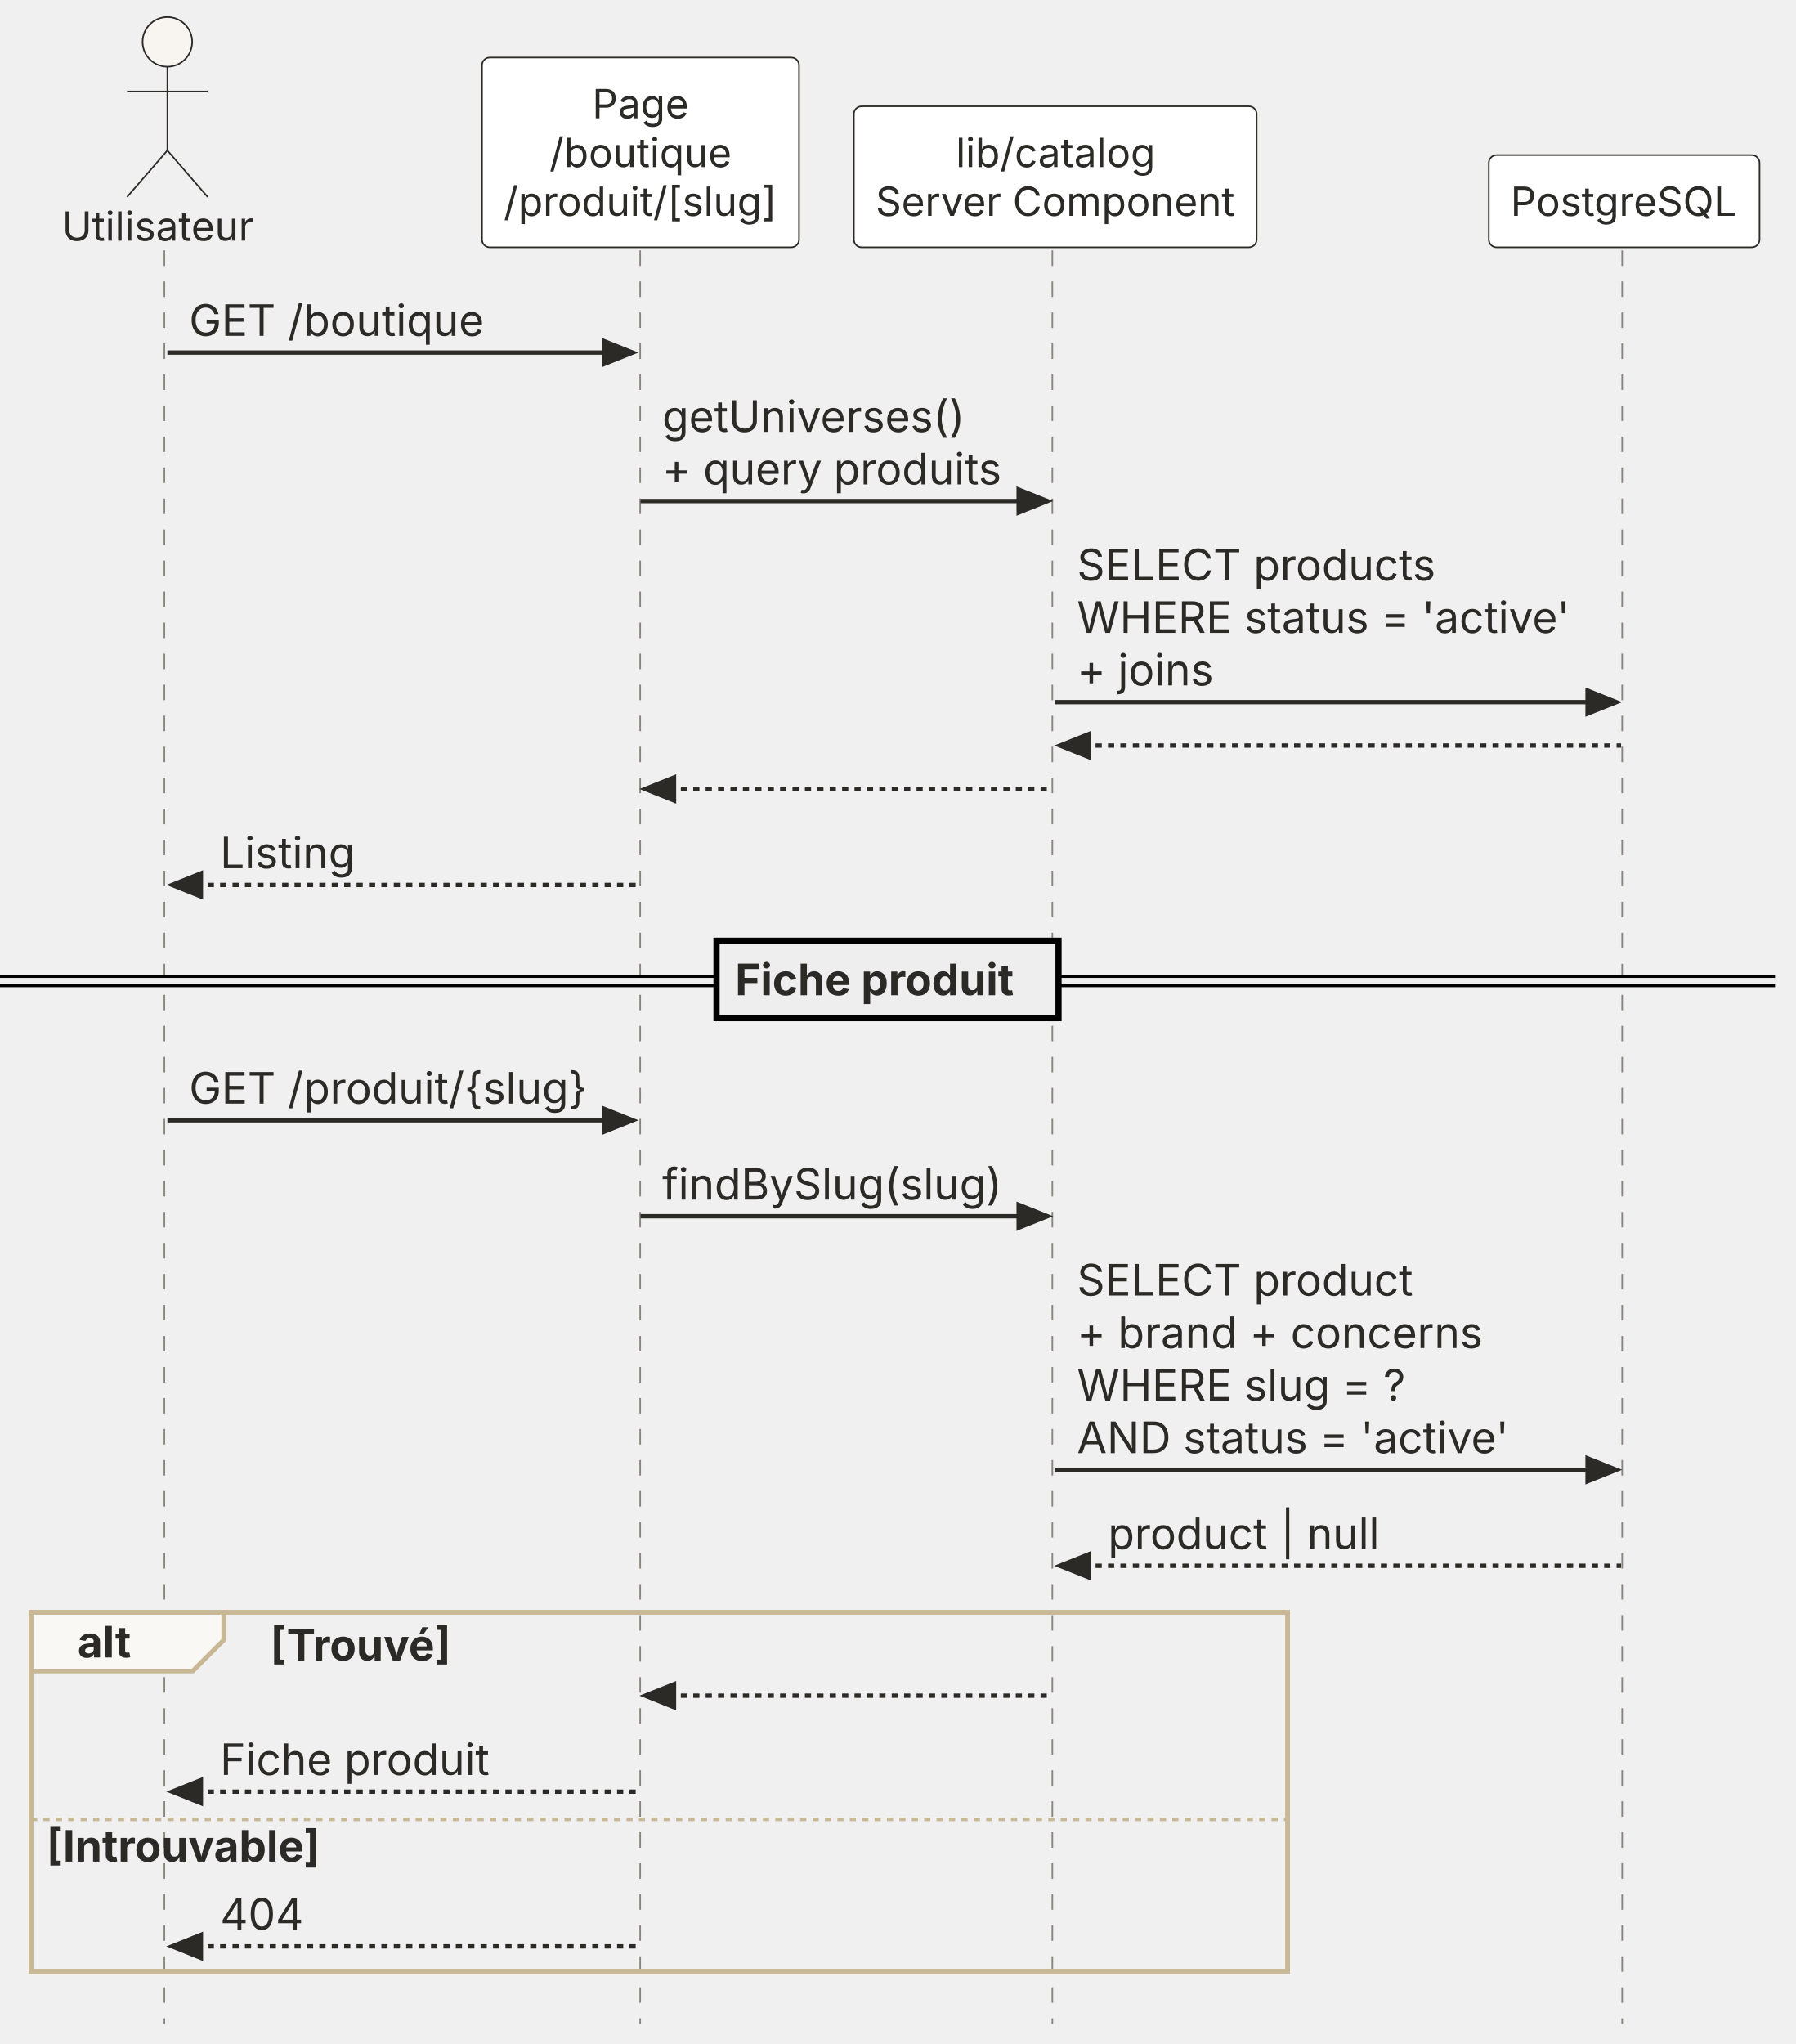
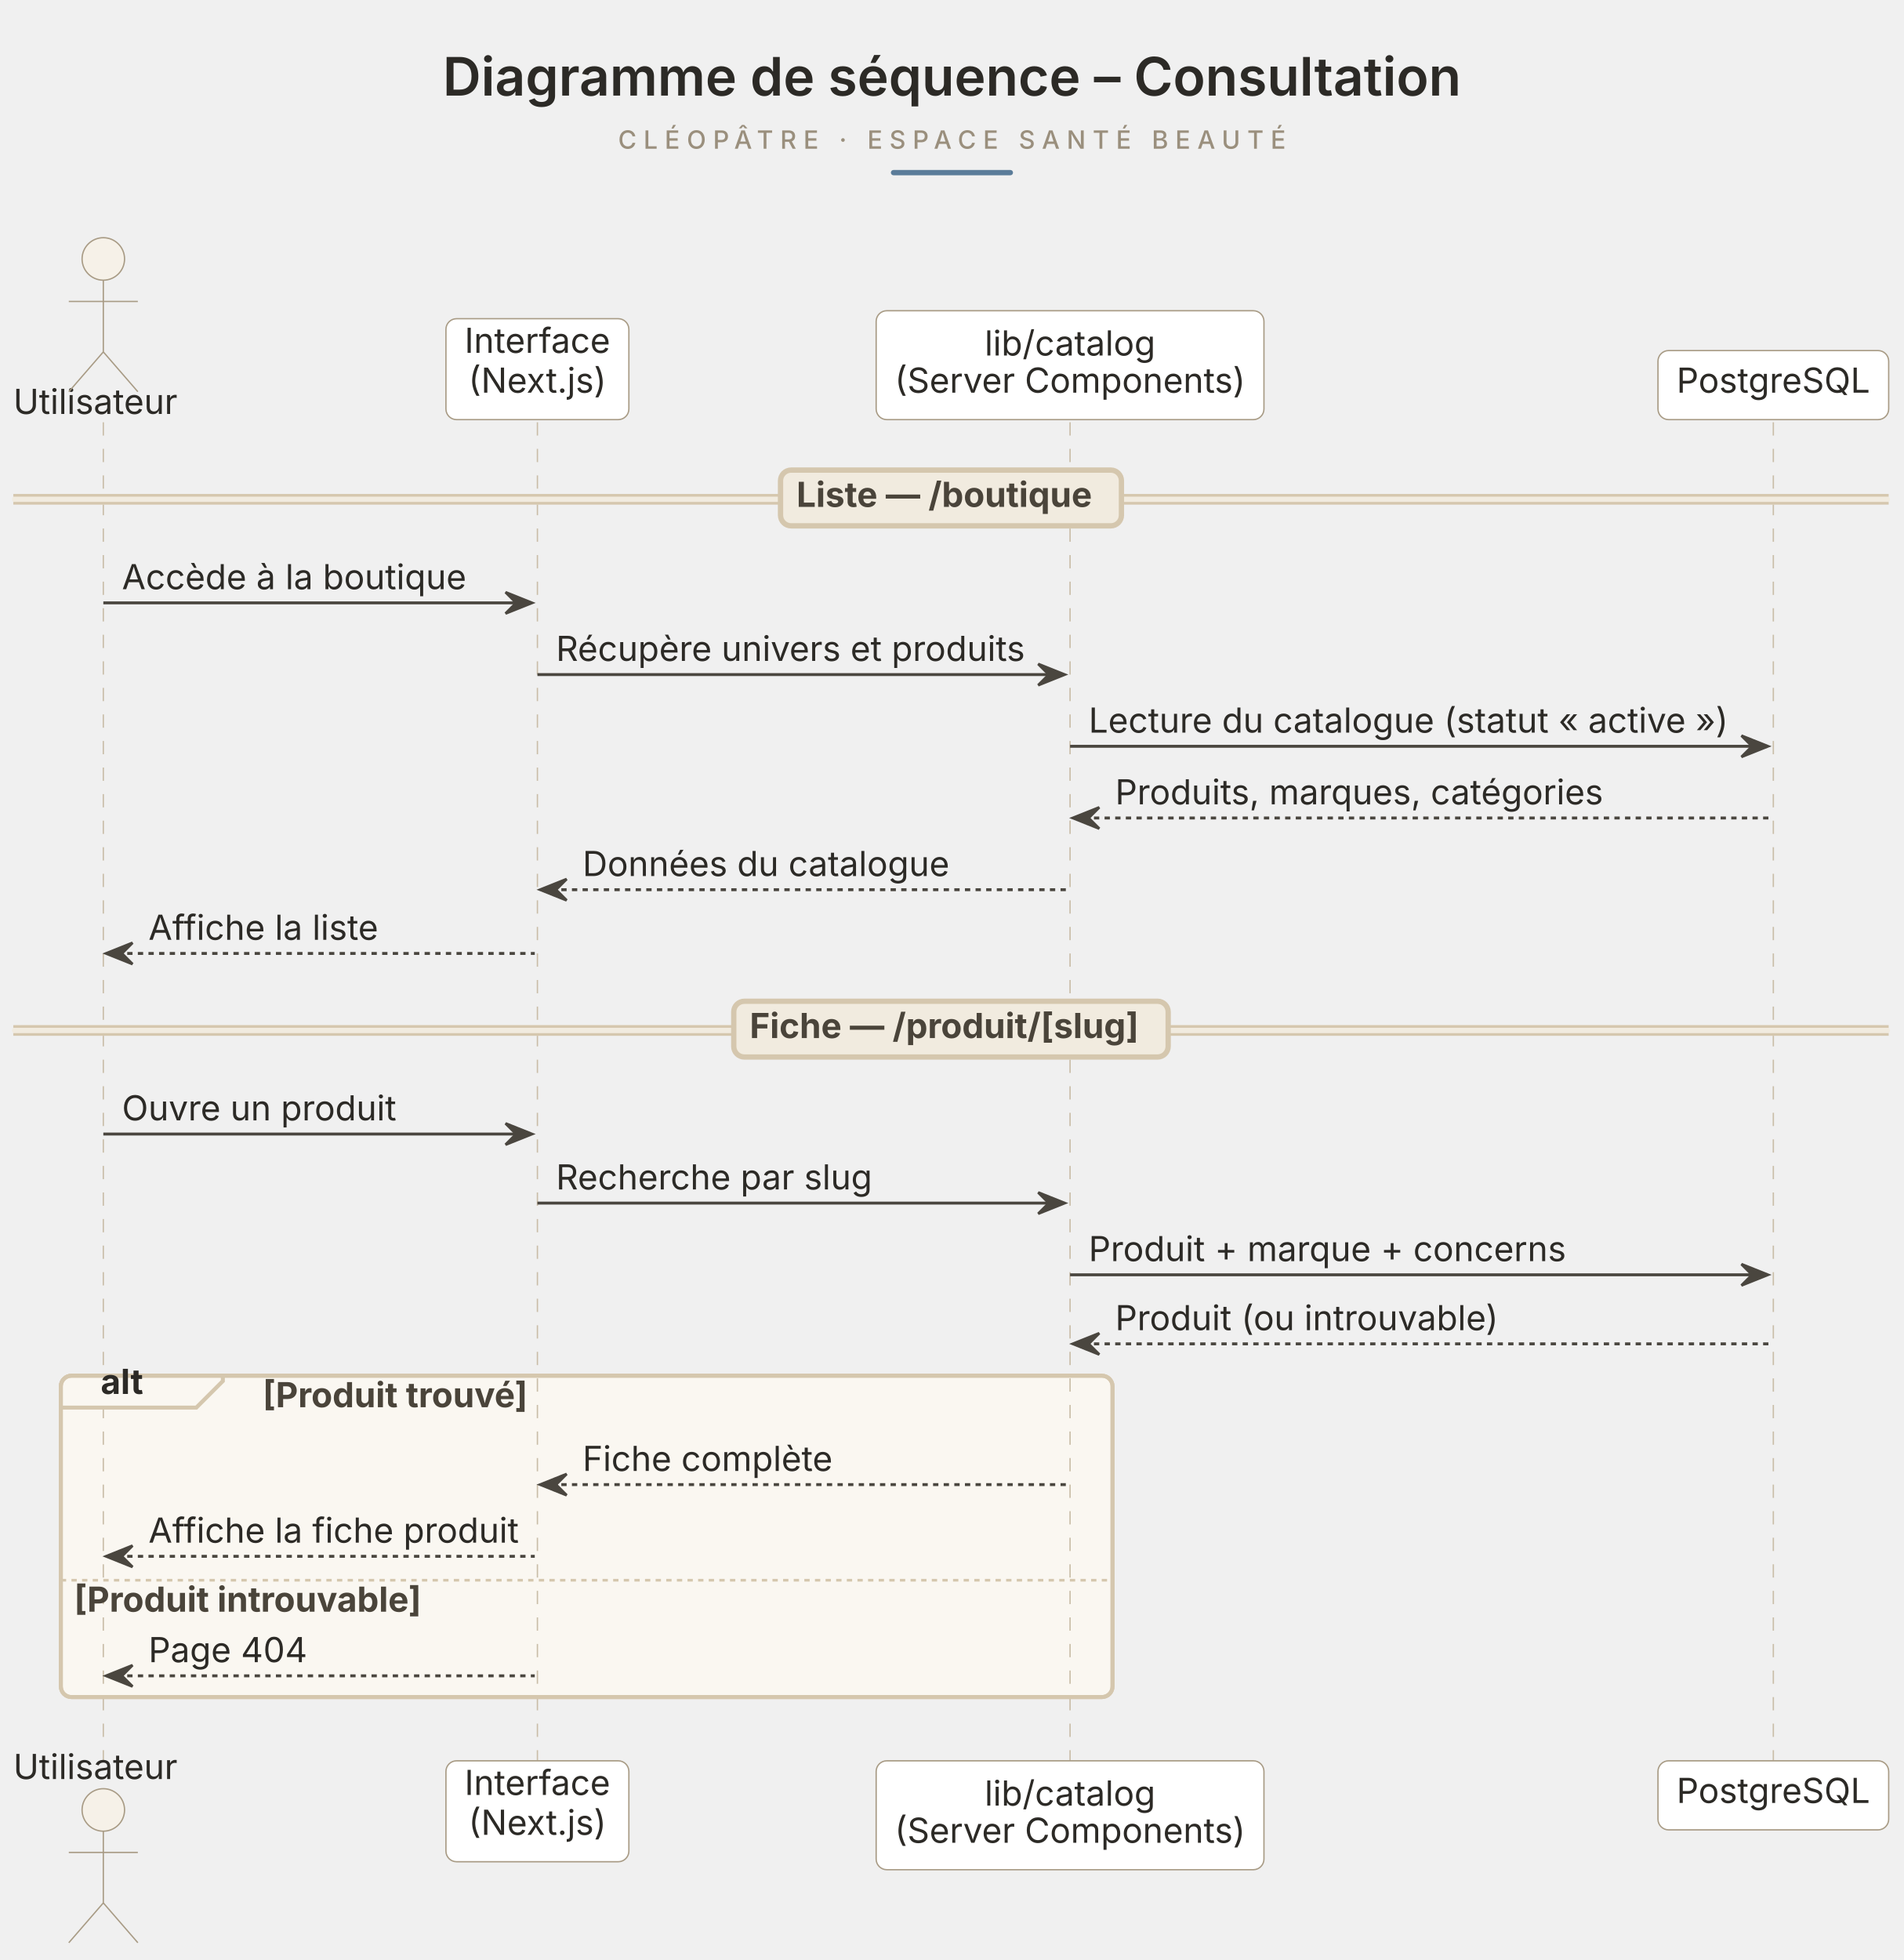
- <svg xmlns="http://www.w3.org/2000/svg" contentStyleType="text/css" height="659px" preserveAspectRatio="none" style="width:579px;height:659px;background:#FFFFFF;" version="1.1" viewBox="0 0 579 659" width="579px" zoomAndPan="magnify">
-   <defs />
-   <g>
-     <rect fill="none" height="115.697" style="stroke:#C9B896;stroke-width:1.5;" width="405.212" x="10" y="519.821" />
-     <line style="stroke:#8A857C;stroke-width:0.5;stroke-dasharray:5.0,5.0;" x1="53" x2="53" y1="80.73" y2="652.519" />
-     <line style="stroke:#8A857C;stroke-width:0.5;stroke-dasharray:5.0,5.0;" x1="206.427" x2="206.427" y1="80.73" y2="652.519" />
-     <line style="stroke:#8A857C;stroke-width:0.5;stroke-dasharray:5.0,5.0;" x1="339.336" x2="339.336" y1="80.73" y2="652.519" />
-     <line style="stroke:#8A857C;stroke-width:0.5;stroke-dasharray:5.0,5.0;" x1="523.077" x2="523.077" y1="80.73" y2="652.519" />
-     <text fill="#2C2A26" font-family="Inter" font-size="13" lengthAdjust="spacing" textLength="61.947" x="20" y="77.594">Utilisateur</text>
-     <ellipse cx="53.973" cy="13.5" fill="#F8F5F0" rx="8" ry="8" style="stroke:#2C2A26;stroke-width:0.5;" />
-     <path d="M53.973,21.5 L53.973,48.5 M40.973,29.5 L66.973,29.5 M53.973,48.5 L40.973,63.5 M53.973,48.5 L66.973,63.5 " fill="none" style="stroke:#2C2A26;stroke-width:0.5;" />
-     <rect fill="#FFFFFF" height="61.188" rx="2.5" ry="2.5" style="stroke:#2C2A26;stroke-width:0.5;" width="102.22" x="155.427" y="18.541" />
-     <text fill="#2C2A26" font-family="Inter" font-size="13" lengthAdjust="spacing" textLength="31.154" x="190.96" y="38.135">Page</text>
-     <text fill="#2C2A26" font-family="Inter" font-size="13" lengthAdjust="spacing" textLength="58.754" x="177.16" y="53.864">/boutique</text>
-     <text fill="#2C2A26" font-family="Inter" font-size="13" lengthAdjust="spacing" textLength="88.22" x="162.427" y="69.594">/produit/[slug]</text>
-     <rect fill="#FFFFFF" height="45.459" rx="2.5" ry="2.5" style="stroke:#2C2A26;stroke-width:0.5;" width="129.876" x="275.336" y="34.27" />
-     <text fill="#2C2A26" font-family="Inter" font-size="13" lengthAdjust="spacing" textLength="64.137" x="308.206" y="53.864">lib/catalog</text>
-     <text fill="#2C2A26" font-family="Inter" font-size="13" lengthAdjust="spacing" textLength="115.876" x="282.336" y="69.594">Server Component</text>
-     <rect fill="#FFFFFF" height="29.73" rx="2.5" ry="2.5" style="stroke:#2C2A26;stroke-width:0.5;" width="87.29" x="480.077" y="50" />
-     <text fill="#2C2A26" font-family="Inter" font-size="13" lengthAdjust="spacing" textLength="73.29" x="487.077" y="69.594">PostgreSQL</text>
-     <polygon fill="#2C2A26" points="194.537,109.669,204.537,113.669,194.537,117.669" style="stroke:#2C2A26;stroke-width:1;" />
-     <line style="stroke:#2C2A26;stroke-width:1.4;" x1="53.973" x2="200.537" y1="113.669" y2="113.669" />
-     <text fill="#2C2A26" font-family="Inter" font-size="14" lengthAdjust="spacing" textLength="27.898" x="60.973" y="108.292">GET</text>
-     <text fill="#2C2A26" font-family="Inter" font-size="14" lengthAdjust="spacing" textLength="3.938" x="88.871" y="108.292"> </text>
-     <text fill="#2C2A26" font-family="Inter" font-size="14" lengthAdjust="spacing" textLength="63.273" x="92.808" y="108.292">/boutique</text>
-     <polygon fill="#2C2A26" points="328.274,157.548,338.274,161.548,328.274,165.548" style="stroke:#2C2A26;stroke-width:1;" />
-     <line style="stroke:#2C2A26;stroke-width:1.4;" x1="206.537" x2="334.274" y1="161.548" y2="161.548" />
-     <text fill="#2C2A26" font-family="Inter" font-size="14" lengthAdjust="spacing" textLength="97.863" x="213.537" y="139.231">getUniverses()</text>
-     <text fill="#2C2A26" font-family="Inter" font-size="14" lengthAdjust="spacing" textLength="9.263" x="213.537" y="156.171">+</text>
-     <text fill="#2C2A26" font-family="Inter" font-size="14" lengthAdjust="spacing" textLength="3.938" x="222.8" y="156.171"> </text>
-     <text fill="#2C2A26" font-family="Inter" font-size="14" lengthAdjust="spacing" textLength="38.151" x="226.737" y="156.171">query</text>
-     <text fill="#2C2A26" font-family="Inter" font-size="14" lengthAdjust="spacing" textLength="3.938" x="264.888" y="156.171"> </text>
-     <text fill="#2C2A26" font-family="Inter" font-size="14" lengthAdjust="spacing" textLength="54.448" x="268.826" y="156.171">produits</text>
-     <polygon fill="#2C2A26" points="511.722,222.366,521.722,226.366,511.722,230.366" style="stroke:#2C2A26;stroke-width:1;" />
-     <line style="stroke:#2C2A26;stroke-width:1.4;" x1="340.274" x2="517.722" y1="226.366" y2="226.366" />
-     <text fill="#2C2A26" font-family="Inter" font-size="14" lengthAdjust="spacing" textLength="52.992" x="347.274" y="187.11">SELECT</text>
-     <text fill="#2C2A26" font-family="Inter" font-size="14" lengthAdjust="spacing" textLength="3.938" x="400.266" y="187.11"> </text>
-     <text fill="#2C2A26" font-family="Inter" font-size="14" lengthAdjust="spacing" textLength="59.056" x="404.204" y="187.11">products</text>
-     <text fill="#2C2A26" font-family="Inter" font-size="14" lengthAdjust="spacing" textLength="50.039" x="347.274" y="204.05">WHERE</text>
-     <text fill="#2C2A26" font-family="Inter" font-size="14" lengthAdjust="spacing" textLength="3.938" x="397.313" y="204.05"> </text>
-     <text fill="#2C2A26" font-family="Inter" font-size="14" lengthAdjust="spacing" textLength="40.079" x="401.251" y="204.05">status</text>
-     <text fill="#2C2A26" font-family="Inter" font-size="14" lengthAdjust="spacing" textLength="3.938" x="441.33" y="204.05"> </text>
-     <text fill="#2C2A26" font-family="Inter" font-size="14" lengthAdjust="spacing" textLength="9.263" x="445.267" y="204.05">=</text>
-     <text fill="#2C2A26" font-family="Inter" font-size="14" lengthAdjust="spacing" textLength="3.938" x="454.53" y="204.05"> </text>
-     <text fill="#2C2A26" font-family="Inter" font-size="14" lengthAdjust="spacing" textLength="48.255" x="458.467" y="204.05">'active'</text>
-     <text fill="#2C2A26" font-family="Inter" font-size="14" lengthAdjust="spacing" textLength="9.263" x="347.274" y="220.989">+</text>
-     <text fill="#2C2A26" font-family="Inter" font-size="14" lengthAdjust="spacing" textLength="3.938" x="356.537" y="220.989"> </text>
-     <text fill="#2C2A26" font-family="Inter" font-size="14" lengthAdjust="spacing" textLength="30.837" x="360.474" y="220.989">joins</text>
-     <polygon fill="#2C2A26" points="351.274,236.366,341.274,240.366,351.274,244.366" style="stroke:#2C2A26;stroke-width:1;" />
-     <line style="stroke:#2C2A26;stroke-width:1.4;stroke-dasharray:2.0,2.0;" x1="345.274" x2="522.722" y1="240.366" y2="240.366" />
-     <polygon fill="#2C2A26" points="217.537,250.366,207.537,254.366,217.537,258.366" style="stroke:#2C2A26;stroke-width:1;" />
-     <line style="stroke:#2C2A26;stroke-width:1.4;stroke-dasharray:2.0,2.0;" x1="211.537" x2="339.274" y1="254.366" y2="254.366" />
-     <polygon fill="#2C2A26" points="64.973,281.306,54.973,285.306,64.973,289.306" style="stroke:#2C2A26;stroke-width:1;" />
-     <line style="stroke:#2C2A26;stroke-width:1.4;stroke-dasharray:2.0,2.0;" x1="58.973" x2="205.537" y1="285.306" y2="285.306" />
-     <text fill="#2C2A26" font-family="Inter" font-size="14" lengthAdjust="spacing" textLength="43.524" x="70.973" y="279.929">Listing</text>
-     <rect fill="#EEEEEE" height="3" style="stroke:#EEEEEE;stroke-width:1;" width="572.367" x="0" y="314.775" />
-     <line style="stroke:#000000;stroke-width:1;" x1="0" x2="572.367" y1="314.775" y2="314.775" />
-     <line style="stroke:#000000;stroke-width:1;" x1="0" x2="572.367" y1="317.775" y2="317.775" />
-     <rect fill="#EEEEEE" height="24.939" style="stroke:#000000;stroke-width:2;" width="110.277" x="231.045" y="303.306" />
-     <text fill="#2C2A26" font-family="Inter" font-size="14" font-weight="bold" lengthAdjust="spacing" textLength="92.34" x="237.045" y="320.868">Fiche produit</text>
-     <polygon fill="#2C2A26" points="194.537,357.185,204.537,361.185,194.537,365.185" style="stroke:#2C2A26;stroke-width:1;" />
-     <line style="stroke:#2C2A26;stroke-width:1.4;" x1="53.973" x2="200.537" y1="361.185" y2="361.185" />
-     <text fill="#2C2A26" font-family="Inter" font-size="14" lengthAdjust="spacing" textLength="27.898" x="60.973" y="355.808">GET</text>
-     <text fill="#2C2A26" font-family="Inter" font-size="14" lengthAdjust="spacing" textLength="3.938" x="88.871" y="355.808"> </text>
-     <text fill="#2C2A26" font-family="Inter" font-size="14" lengthAdjust="spacing" textLength="96.728" x="92.808" y="355.808">/produit/{slug}</text>
-     <polygon fill="#2C2A26" points="328.274,388.124,338.274,392.124,328.274,396.124" style="stroke:#2C2A26;stroke-width:1;" />
-     <line style="stroke:#2C2A26;stroke-width:1.4;" x1="206.537" x2="334.274" y1="392.124" y2="392.124" />
-     <text fill="#2C2A26" font-family="Inter" font-size="14" lengthAdjust="spacing" textLength="109.539" x="213.537" y="386.747">findBySlug(slug)</text>
-     <polygon fill="#2C2A26" points="511.722,469.882,521.722,473.882,511.722,477.882" style="stroke:#2C2A26;stroke-width:1;" />
-     <line style="stroke:#2C2A26;stroke-width:1.4;" x1="340.274" x2="517.722" y1="473.882" y2="473.882" />
-     <text fill="#2C2A26" font-family="Inter" font-size="14" lengthAdjust="spacing" textLength="52.992" x="347.274" y="417.687">SELECT</text>
-     <text fill="#2C2A26" font-family="Inter" font-size="14" lengthAdjust="spacing" textLength="3.938" x="400.266" y="417.687"> </text>
-     <text fill="#2C2A26" font-family="Inter" font-size="14" lengthAdjust="spacing" textLength="51.666" x="404.204" y="417.687">product</text>
-     <text fill="#2C2A26" font-family="Inter" font-size="14" lengthAdjust="spacing" textLength="9.263" x="347.274" y="434.626">+</text>
-     <text fill="#2C2A26" font-family="Inter" font-size="14" lengthAdjust="spacing" textLength="3.938" x="356.537" y="434.626"> </text>
-     <text fill="#2C2A26" font-family="Inter" font-size="14" lengthAdjust="spacing" textLength="38.548" x="360.474" y="434.626">brand</text>
-     <text fill="#2C2A26" font-family="Inter" font-size="14" lengthAdjust="spacing" textLength="3.938" x="399.022" y="434.626"> </text>
-     <text fill="#2C2A26" font-family="Inter" font-size="14" lengthAdjust="spacing" textLength="9.263" x="402.96" y="434.626">+</text>
-     <text fill="#2C2A26" font-family="Inter" font-size="14" lengthAdjust="spacing" textLength="3.938" x="412.222" y="434.626"> </text>
-     <text fill="#2C2A26" font-family="Inter" font-size="14" lengthAdjust="spacing" textLength="61.756" x="416.16" y="434.626">concerns</text>
-     <text fill="#2C2A26" font-family="Inter" font-size="14" lengthAdjust="spacing" textLength="50.039" x="347.274" y="451.565">WHERE</text>
-     <text fill="#2C2A26" font-family="Inter" font-size="14" lengthAdjust="spacing" textLength="3.938" x="397.313" y="451.565"> </text>
-     <text fill="#2C2A26" font-family="Inter" font-size="14" lengthAdjust="spacing" textLength="27.645" x="401.251" y="451.565">slug</text>
-     <text fill="#2C2A26" font-family="Inter" font-size="14" lengthAdjust="spacing" textLength="3.938" x="428.895" y="451.565"> </text>
-     <text fill="#2C2A26" font-family="Inter" font-size="14" lengthAdjust="spacing" textLength="9.263" x="432.833" y="451.565">=</text>
-     <text fill="#2C2A26" font-family="Inter" font-size="14" lengthAdjust="spacing" textLength="3.938" x="442.096" y="451.565"> </text>
-     <text fill="#2C2A26" font-family="Inter" font-size="14" lengthAdjust="spacing" textLength="7.157" x="446.033" y="451.565">?</text>
-     <text fill="#2C2A26" font-family="Inter" font-size="14" lengthAdjust="spacing" textLength="30.311" x="347.274" y="468.505">AND</text>
-     <text fill="#2C2A26" font-family="Inter" font-size="14" lengthAdjust="spacing" textLength="3.938" x="377.585" y="468.505"> </text>
-     <text fill="#2C2A26" font-family="Inter" font-size="14" lengthAdjust="spacing" textLength="40.079" x="381.522" y="468.505">status</text>
-     <text fill="#2C2A26" font-family="Inter" font-size="14" lengthAdjust="spacing" textLength="3.938" x="421.601" y="468.505"> </text>
-     <text fill="#2C2A26" font-family="Inter" font-size="14" lengthAdjust="spacing" textLength="9.263" x="425.539" y="468.505">=</text>
-     <text fill="#2C2A26" font-family="Inter" font-size="14" lengthAdjust="spacing" textLength="3.938" x="434.801" y="468.505"> </text>
-     <text fill="#2C2A26" font-family="Inter" font-size="14" lengthAdjust="spacing" textLength="48.255" x="438.739" y="468.505">'active'</text>
-     <polygon fill="#2C2A26" points="351.274,500.821,341.274,504.821,351.274,508.821" style="stroke:#2C2A26;stroke-width:1;" />
-     <line style="stroke:#2C2A26;stroke-width:1.4;stroke-dasharray:2.0,2.0;" x1="345.274" x2="522.722" y1="504.821" y2="504.821" />
-     <text fill="#2C2A26" font-family="Inter" font-size="14" lengthAdjust="spacing" textLength="51.666" x="357.274" y="499.444">product</text>
-     <text fill="#2C2A26" font-family="Inter" font-size="14" lengthAdjust="spacing" textLength="3.938" x="408.94" y="499.444"> </text>
-     <text fill="#2C2A26" font-family="Inter" font-size="14" lengthAdjust="spacing" textLength="4.655" x="412.878" y="499.444">|</text>
-     <text fill="#2C2A26" font-family="Inter" font-size="14" lengthAdjust="spacing" textLength="3.938" x="417.533" y="499.444"> </text>
-     <text fill="#2C2A26" font-family="Inter" font-size="14" lengthAdjust="spacing" textLength="23.331" x="421.471" y="499.444">null</text>
-     <path d="M10,519.821 L72.144,519.821 L72.144,528.761 L62.145,538.761 L10,538.761 L10,519.821 " fill="#FAF8F5" style="stroke:#C9B896;stroke-width:1.5;" />
-     <rect fill="none" height="115.697" style="stroke:#C9B896;stroke-width:1.5;" width="405.212" x="10" y="519.821" />
-     <text fill="#2C2A26" font-family="Inter" font-size="14" font-weight="bold" lengthAdjust="spacing" textLength="17.145" x="25" y="534.384">alt</text>
-     <text fill="#2C2A26" font-family="Inter" font-size="14" font-weight="bold" lengthAdjust="spacing" textLength="60.724" x="87.144" y="535.384">[Trouvé]</text>
-     <polygon fill="#2C2A26" points="217.537,542.7,207.537,546.7,217.537,550.7" style="stroke:#2C2A26;stroke-width:1;" />
-     <line style="stroke:#2C2A26;stroke-width:1.4;stroke-dasharray:2.0,2.0;" x1="211.537" x2="339.274" y1="546.7" y2="546.7" />
-     <polygon fill="#2C2A26" points="64.973,573.64,54.973,577.64,64.973,581.64" style="stroke:#2C2A26;stroke-width:1;" />
-     <line style="stroke:#2C2A26;stroke-width:1.4;stroke-dasharray:2.0,2.0;" x1="58.973" x2="205.537" y1="577.64" y2="577.64" />
-     <text fill="#2C2A26" font-family="Inter" font-size="14" lengthAdjust="spacing" textLength="36.094" x="70.973" y="572.263">Fiche</text>
-     <text fill="#2C2A26" font-family="Inter" font-size="14" lengthAdjust="spacing" textLength="3.938" x="107.067" y="572.263"> </text>
-     <text fill="#2C2A26" font-family="Inter" font-size="14" lengthAdjust="spacing" textLength="47.059" x="111.005" y="572.263">produit</text>
-     <line style="stroke:#C9B896;stroke-width:1;stroke-dasharray:2.0,2.0;" x1="10" x2="415.212" y1="586.64" y2="586.64" />
-     <text fill="#2C2A26" font-family="Inter" font-size="14" font-weight="bold" lengthAdjust="spacing" textLength="90.31" x="15" y="600.202">[Introuvable]</text>
-     <polygon fill="#2C2A26" points="64.973,623.519,54.973,627.519,64.973,631.519" style="stroke:#2C2A26;stroke-width:1;" />
-     <line style="stroke:#2C2A26;stroke-width:1.4;stroke-dasharray:2.0,2.0;" x1="58.973" x2="205.537" y1="627.519" y2="627.519" />
-     <text fill="#2C2A26" font-family="Inter" font-size="14" lengthAdjust="spacing" textLength="26.92" x="70.973" y="622.142">404</text>
+ <svg xmlns="http://www.w3.org/2000/svg" version="1.1" viewBox="0 0 717 738" width="717" height="738">
+   <g transform="translate(0,0)">
+     <text x="358.5" y="36" font-family="Inter" font-size="20" font-weight="600" fill="#2C2A26" text-anchor="middle">Diagramme de séquence – Consultation</text>
+     <text x="358.5" y="56" font-family="Inter" font-size="9.5" font-weight="500" letter-spacing="2.6" fill="#9A8F7D" text-anchor="middle">CLÉOPÂTRE · ESPACE SANTÉ BEAUTÉ</text>
+     <rect x="335.5" y="64" width="46" height="2" rx="1" fill="#5B7C99" />
+   </g>
+   <g transform="translate(0,84)">
+     <defs />
+     <g>
+       <rect x="22.91" y="434" width="396.07" height="121" rx="4" ry="4" fill="#FAF7F1" stroke="#FAF7F1" stroke-width="1" />
+       <rect x="22.91" y="434" width="396.07" height="121" rx="4" ry="4" fill="#00000000" stroke="#D5C7AE" stroke-width="1.50" />
+       <g>
+         <rect x="35.41" y="75" width="8" height="504" fill="#00000000" stroke="#00000000" stroke-width="0" />
+         <line x1="38.91" y1="75" x2="38.91" y2="579" stroke="#C9BDA8" stroke-width="0.50" stroke-dasharray="5,5" />
+       </g>
+       <g>
+         <rect x="198.89" y="75" width="8" height="504" fill="#00000000" stroke="#00000000" stroke-width="0" />
+         <line x1="202.39" y1="75" x2="202.39" y2="579" stroke="#C9BDA8" stroke-width="0.50" stroke-dasharray="5,5" />
+       </g>
+       <g>
+         <rect x="399.48" y="75" width="8" height="504" fill="#00000000" stroke="#00000000" stroke-width="0" />
+         <line x1="402.98" y1="75" x2="402.98" y2="579" stroke="#C9BDA8" stroke-width="0.50" stroke-dasharray="5,5" />
+       </g>
+       <g>
+         <rect x="664.33" y="75" width="8" height="504" fill="#00000000" stroke="#00000000" stroke-width="0" />
+         <line x1="667.83" y1="75" x2="667.83" y2="579" stroke="#C9BDA8" stroke-width="0.50" stroke-dasharray="5,5" />
+       </g>
+       <text x="5" y="71.86" font-size="13" fill="#2C2A26" xml:space="preserve" style="white-space: pre" font-family="Inter">Utilisateur</text>
+       <circle cx="38.91" cy="13.50" r="8" fill="#F6F1E8" stroke="#A89B85" stroke-width="0.50" />
+       <path d="M38.91,21.50 L38.91,48.50 M25.91,29.50 L51.91,29.50 M38.91,48.50 L25.91,63.50 M38.91,48.50 L51.91,63.50" fill="#00000000" stroke="#A89B85" stroke-width="0.50" />
+       <rect x="167.94" y="36" width="68.89" height="38" rx="4" ry="4" fill="#FFFFFF" stroke="#A89B85" stroke-width="0.50" />
+       <text x="174.94" y="48.86" font-size="13" fill="#2C2A26" xml:space="preserve" style="white-space: pre" font-family="Inter">Interface</text>
+       <text x="176.43" y="63.86" font-size="13" fill="#2C2A26" xml:space="preserve" style="white-space: pre" font-family="Inter">(Next.js)</text>
+       <rect x="329.96" y="33" width="146.04" height="41" rx="4" ry="4" fill="#FFFFFF" stroke="#A89B85" stroke-width="0.50" />
+       <text x="370.81" y="49.86" font-size="13" fill="#2C2A26" xml:space="preserve" style="white-space: pre" font-family="Inter">lib/catalog</text>
+       <text x="336.96" y="63.86" font-size="13" fill="#2C2A26" xml:space="preserve" style="white-space: pre" font-family="Inter">(Server Components)</text>
+       <rect x="624.39" y="48" width="86.88" height="26" rx="4" ry="4" fill="#FFFFFF" stroke="#A89B85" stroke-width="0.50" />
+       <text x="631.39" y="63.86" font-size="13" fill="#2C2A26" xml:space="preserve" style="white-space: pre" font-family="Inter">PostgreSQL</text>
+       <text x="5" y="585.86" font-size="13" fill="#2C2A26" xml:space="preserve" style="white-space: pre" font-family="Inter">Utilisateur</text>
+       <circle cx="38.91" cy="597.50" r="8" fill="#F6F1E8" stroke="#A89B85" stroke-width="0.50" />
+       <path d="M38.91,605.50 L38.91,632.50 M25.91,613.50 L51.91,613.50 M38.91,632.50 L25.91,647.50 M38.91,632.50 L51.91,647.50" fill="#00000000" stroke="#A89B85" stroke-width="0.50" />
+       <rect x="167.94" y="579" width="68.89" height="38" rx="4" ry="4" fill="#FFFFFF" stroke="#A89B85" stroke-width="0.50" />
+       <text x="174.94" y="591.86" font-size="13" fill="#2C2A26" xml:space="preserve" style="white-space: pre" font-family="Inter">Interface</text>
+       <text x="176.43" y="606.86" font-size="13" fill="#2C2A26" xml:space="preserve" style="white-space: pre" font-family="Inter">(Next.js)</text>
+       <rect x="329.96" y="579" width="146.04" height="41" rx="4" ry="4" fill="#FFFFFF" stroke="#A89B85" stroke-width="0.50" />
+       <text x="370.81" y="595.86" font-size="13" fill="#2C2A26" xml:space="preserve" style="white-space: pre" font-family="Inter">lib/catalog</text>
+       <text x="336.96" y="609.86" font-size="13" fill="#2C2A26" xml:space="preserve" style="white-space: pre" font-family="Inter">(Server Components)</text>
+       <rect x="624.39" y="579" width="86.88" height="26" rx="4" ry="4" fill="#FFFFFF" stroke="#A89B85" stroke-width="0.50" />
+       <text x="631.39" y="594.86" font-size="13" fill="#2C2A26" xml:space="preserve" style="white-space: pre" font-family="Inter">PostgreSQL</text>
+       <rect x="5" y="102.50" width="706.27" height="3" rx="4" ry="4" fill="#F1EBDF" stroke="#F1EBDF" stroke-width="1" />
+       <line x1="5" y1="102.50" x2="711.27" y2="102.50" stroke="#D5C7AE" stroke-width="1" />
+       <line x1="5" y1="105.50" x2="711.27" y2="105.50" stroke="#D5C7AE" stroke-width="1" />
+       <rect x="293.94" y="93" width="128.39" height="21" rx="4" ry="4" fill="#F1EBDF" stroke="#D5C7AE" stroke-width="2" />
+       <text x="299.94" y="106.86" font-size="13" fill="#4A443A" xml:space="preserve" style="white-space: pre" font-weight="bold" font-family="Inter">Liste — /boutique </text>
+       <polygon points="190.39,139 200.39,143 190.39,147 194.39,143" fill="#4A463F" stroke="#4A463F" stroke-width="1" />
+       <line x1="38.91" y1="143" x2="196.39" y2="143" stroke="#4A463F" stroke-width="1.10" />
+       <text x="45.91" y="137.86" font-size="13" fill="#2C2A26" xml:space="preserve" style="white-space: pre" font-family="Inter">Accède à la boutique</text>
+       <polygon points="390.98,166 400.98,170 390.98,174 394.98,170" fill="#4A463F" stroke="#4A463F" stroke-width="1" />
+       <line x1="202.39" y1="170" x2="396.98" y2="170" stroke="#4A463F" stroke-width="1.10" />
+       <text x="209.39" y="164.86" font-size="13" fill="#2C2A26" xml:space="preserve" style="white-space: pre" font-family="Inter">Récupère univers et produits</text>
+       <polygon points="655.83,193 665.83,197 655.83,201 659.83,197" fill="#4A463F" stroke="#4A463F" stroke-width="1" />
+       <line x1="402.98" y1="197" x2="661.83" y2="197" stroke="#4A463F" stroke-width="1.10" />
+       <text x="409.98" y="191.86" font-size="13" fill="#2C2A26" xml:space="preserve" style="white-space: pre" font-family="Inter">Lecture du catalogue (statut « active »)</text>
+       <polygon points="413.98,220 403.98,224 413.98,228 409.98,224" fill="#4A463F" stroke="#4A463F" stroke-width="1" />
+       <line x1="407.98" y1="224" x2="666.83" y2="224" stroke="#4A463F" stroke-width="1.10" stroke-dasharray="2,2" />
+       <text x="419.98" y="218.86" font-size="13" fill="#2C2A26" xml:space="preserve" style="white-space: pre" font-family="Inter">Produits, marques, catégories</text>
+       <polygon points="213.39,247 203.39,251 213.39,255 209.39,251" fill="#4A463F" stroke="#4A463F" stroke-width="1" />
+       <line x1="207.39" y1="251" x2="401.98" y2="251" stroke="#4A463F" stroke-width="1.10" stroke-dasharray="2,2" />
+       <text x="219.39" y="245.86" font-size="13" fill="#2C2A26" xml:space="preserve" style="white-space: pre" font-family="Inter">Données du catalogue</text>
+       <polygon points="49.91,271 39.91,275 49.91,279 45.91,275" fill="#4A463F" stroke="#4A463F" stroke-width="1" />
+       <line x1="43.91" y1="275" x2="201.39" y2="275" stroke="#4A463F" stroke-width="1.10" stroke-dasharray="2,2" />
+       <text x="55.91" y="269.86" font-size="13" fill="#2C2A26" xml:space="preserve" style="white-space: pre" font-family="Inter">Affiche la liste</text>
+       <rect x="5" y="302.50" width="706.27" height="3" rx="4" ry="4" fill="#F1EBDF" stroke="#F1EBDF" stroke-width="1" />
+       <line x1="5" y1="302.50" x2="711.27" y2="302.50" stroke="#D5C7AE" stroke-width="1" />
+       <line x1="5" y1="305.50" x2="711.27" y2="305.50" stroke="#D5C7AE" stroke-width="1" />
+       <rect x="276.33" y="293" width="163.60" height="21" rx="4" ry="4" fill="#F1EBDF" stroke="#D5C7AE" stroke-width="2" />
+       <text x="282.33" y="306.86" font-size="13" fill="#4A443A" xml:space="preserve" style="white-space: pre" font-weight="bold" font-family="Inter">Fiche — /produit/[slug] </text>
+       <polygon points="190.39,339 200.39,343 190.39,347 194.39,343" fill="#4A463F" stroke="#4A463F" stroke-width="1" />
+       <line x1="38.91" y1="343" x2="196.39" y2="343" stroke="#4A463F" stroke-width="1.10" />
+       <text x="45.91" y="337.86" font-size="13" fill="#2C2A26" xml:space="preserve" style="white-space: pre" font-family="Inter">Ouvre un produit</text>
+       <polygon points="390.98,365 400.98,369 390.98,373 394.98,369" fill="#4A463F" stroke="#4A463F" stroke-width="1" />
+       <line x1="202.39" y1="369" x2="396.98" y2="369" stroke="#4A463F" stroke-width="1.10" />
+       <text x="209.39" y="363.86" font-size="13" fill="#2C2A26" xml:space="preserve" style="white-space: pre" font-family="Inter">Recherche par slug</text>
+       <polygon points="655.83,392 665.83,396 655.83,400 659.83,396" fill="#4A463F" stroke="#4A463F" stroke-width="1" />
+       <line x1="402.98" y1="396" x2="661.83" y2="396" stroke="#4A463F" stroke-width="1.10" />
+       <text x="409.98" y="390.86" font-size="13" fill="#2C2A26" xml:space="preserve" style="white-space: pre" font-family="Inter">Produit + marque + concerns</text>
+       <polygon points="413.98,418 403.98,422 413.98,426 409.98,422" fill="#4A463F" stroke="#4A463F" stroke-width="1" />
+       <line x1="407.98" y1="422" x2="666.83" y2="422" stroke="#4A463F" stroke-width="1.10" stroke-dasharray="2,2" />
+       <text x="419.98" y="416.86" font-size="13" fill="#2C2A26" xml:space="preserve" style="white-space: pre" font-family="Inter">Produit (ou introuvable)</text>
+       <path d="M26.91,434 L83.93,434 L83.93,436 L73.93,446 L22.91,446 L22.91,438 A4,4 0 0 1 26.91,434" fill="#FAF7F1" stroke="#D5C7AE" stroke-width="1.50" />
+       <rect x="22.91" y="434" width="396.07" height="121" rx="4" ry="4" fill="#00000000" stroke="#D5C7AE" stroke-width="1.50" />
+       <text x="37.91" y="440.86" font-size="13" fill="#2C2A26" xml:space="preserve" style="white-space: pre" font-weight="bold" font-family="Inter">alt</text>
+       <text x="98.93" y="445.86" font-size="13" fill="#4A443A" xml:space="preserve" style="white-space: pre" font-weight="bold" font-family="Inter">[Produit trouvé]</text>
+       <polygon points="213.39,471 203.39,475 213.39,479 209.39,475" fill="#4A463F" stroke="#4A463F" stroke-width="1" />
+       <line x1="207.39" y1="475" x2="401.98" y2="475" stroke="#4A463F" stroke-width="1.10" stroke-dasharray="2,2" />
+       <text x="219.39" y="469.86" font-size="13" fill="#2C2A26" xml:space="preserve" style="white-space: pre" font-family="Inter">Fiche complète</text>
+       <polygon points="49.91,498 39.91,502 49.91,506 45.91,502" fill="#4A463F" stroke="#4A463F" stroke-width="1" />
+       <line x1="43.91" y1="502" x2="201.39" y2="502" stroke="#4A463F" stroke-width="1.10" stroke-dasharray="2,2" />
+       <text x="55.91" y="496.86" font-size="13" fill="#2C2A26" xml:space="preserve" style="white-space: pre" font-family="Inter">Affiche la fiche produit</text>
+       <line x1="22.91" y1="511" x2="418.98" y2="511" stroke="#D5C7AE" stroke-width="1" stroke-dasharray="2,2" />
+       <text x="27.91" y="522.86" font-size="13" fill="#4A443A" xml:space="preserve" style="white-space: pre" font-weight="bold" font-family="Inter">[Produit introuvable]</text>
+       <polygon points="49.91,543 39.91,547 49.91,551 45.91,547" fill="#4A463F" stroke="#4A463F" stroke-width="1" />
+       <line x1="43.91" y1="547" x2="201.39" y2="547" stroke="#4A463F" stroke-width="1.10" stroke-dasharray="2,2" />
+       <text x="55.91" y="541.86" font-size="13" fill="#2C2A26" xml:space="preserve" style="white-space: pre" font-family="Inter">Page 404</text>
+     </g>
  </g>
</svg>
